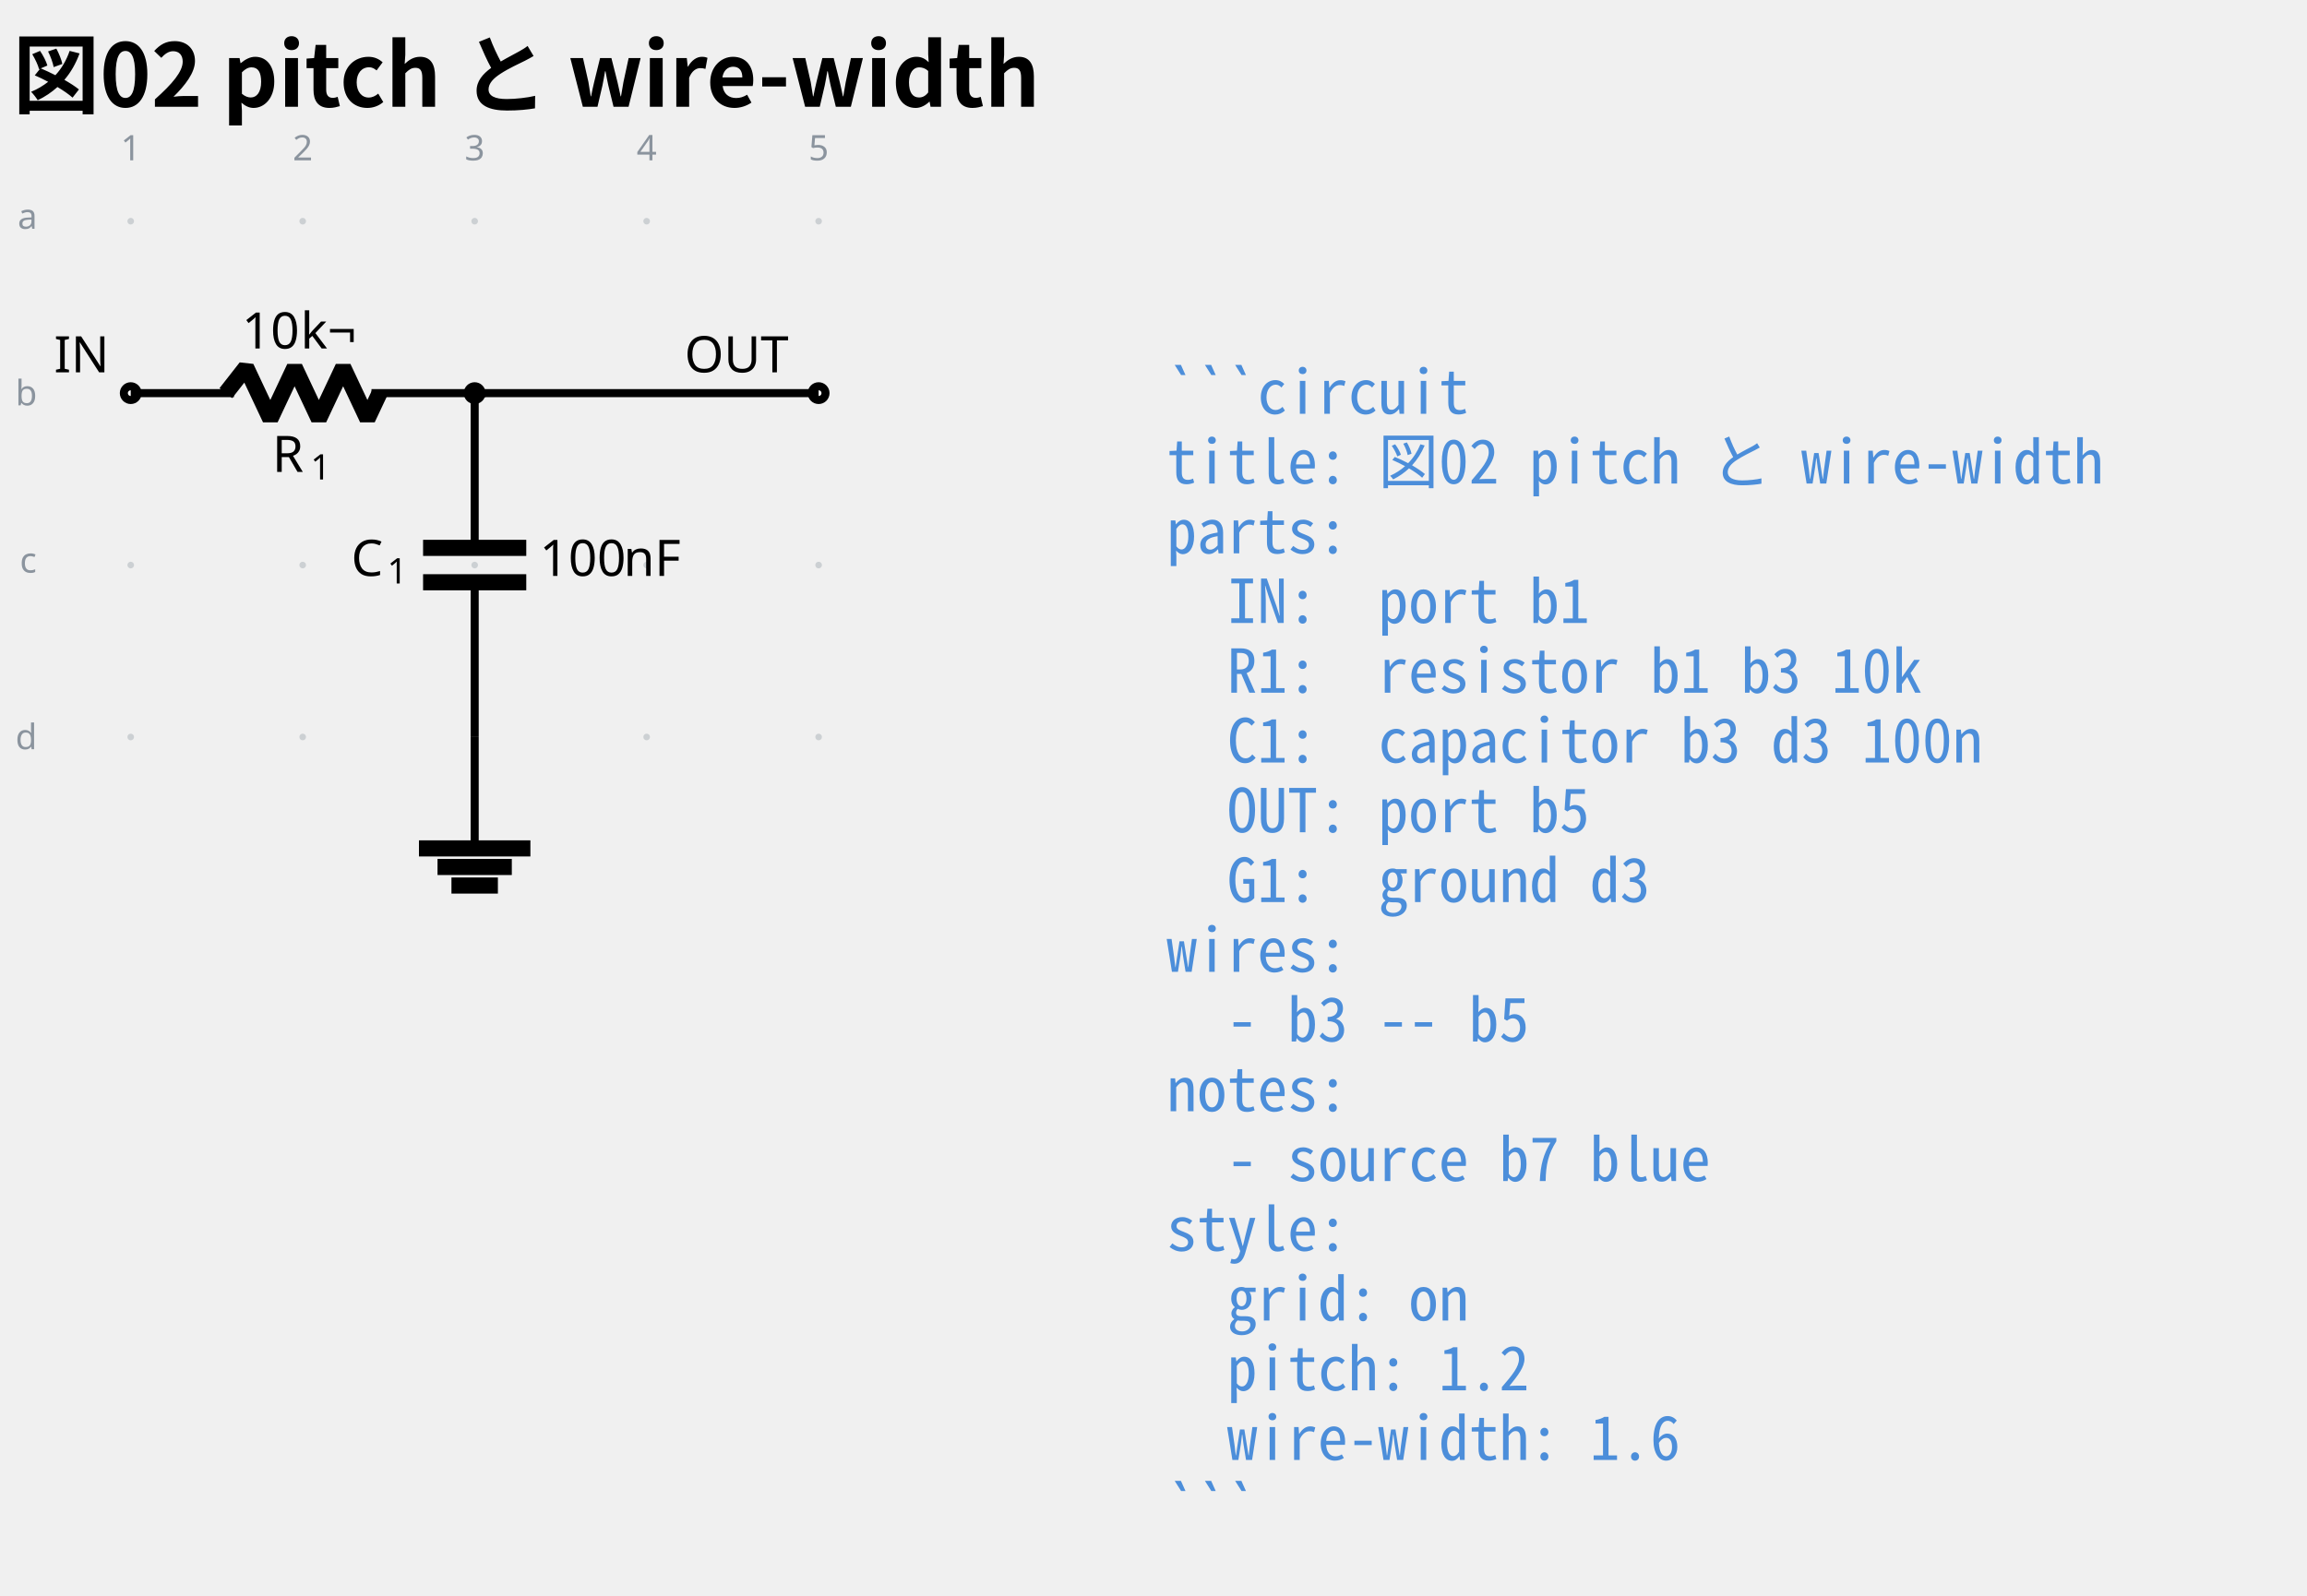
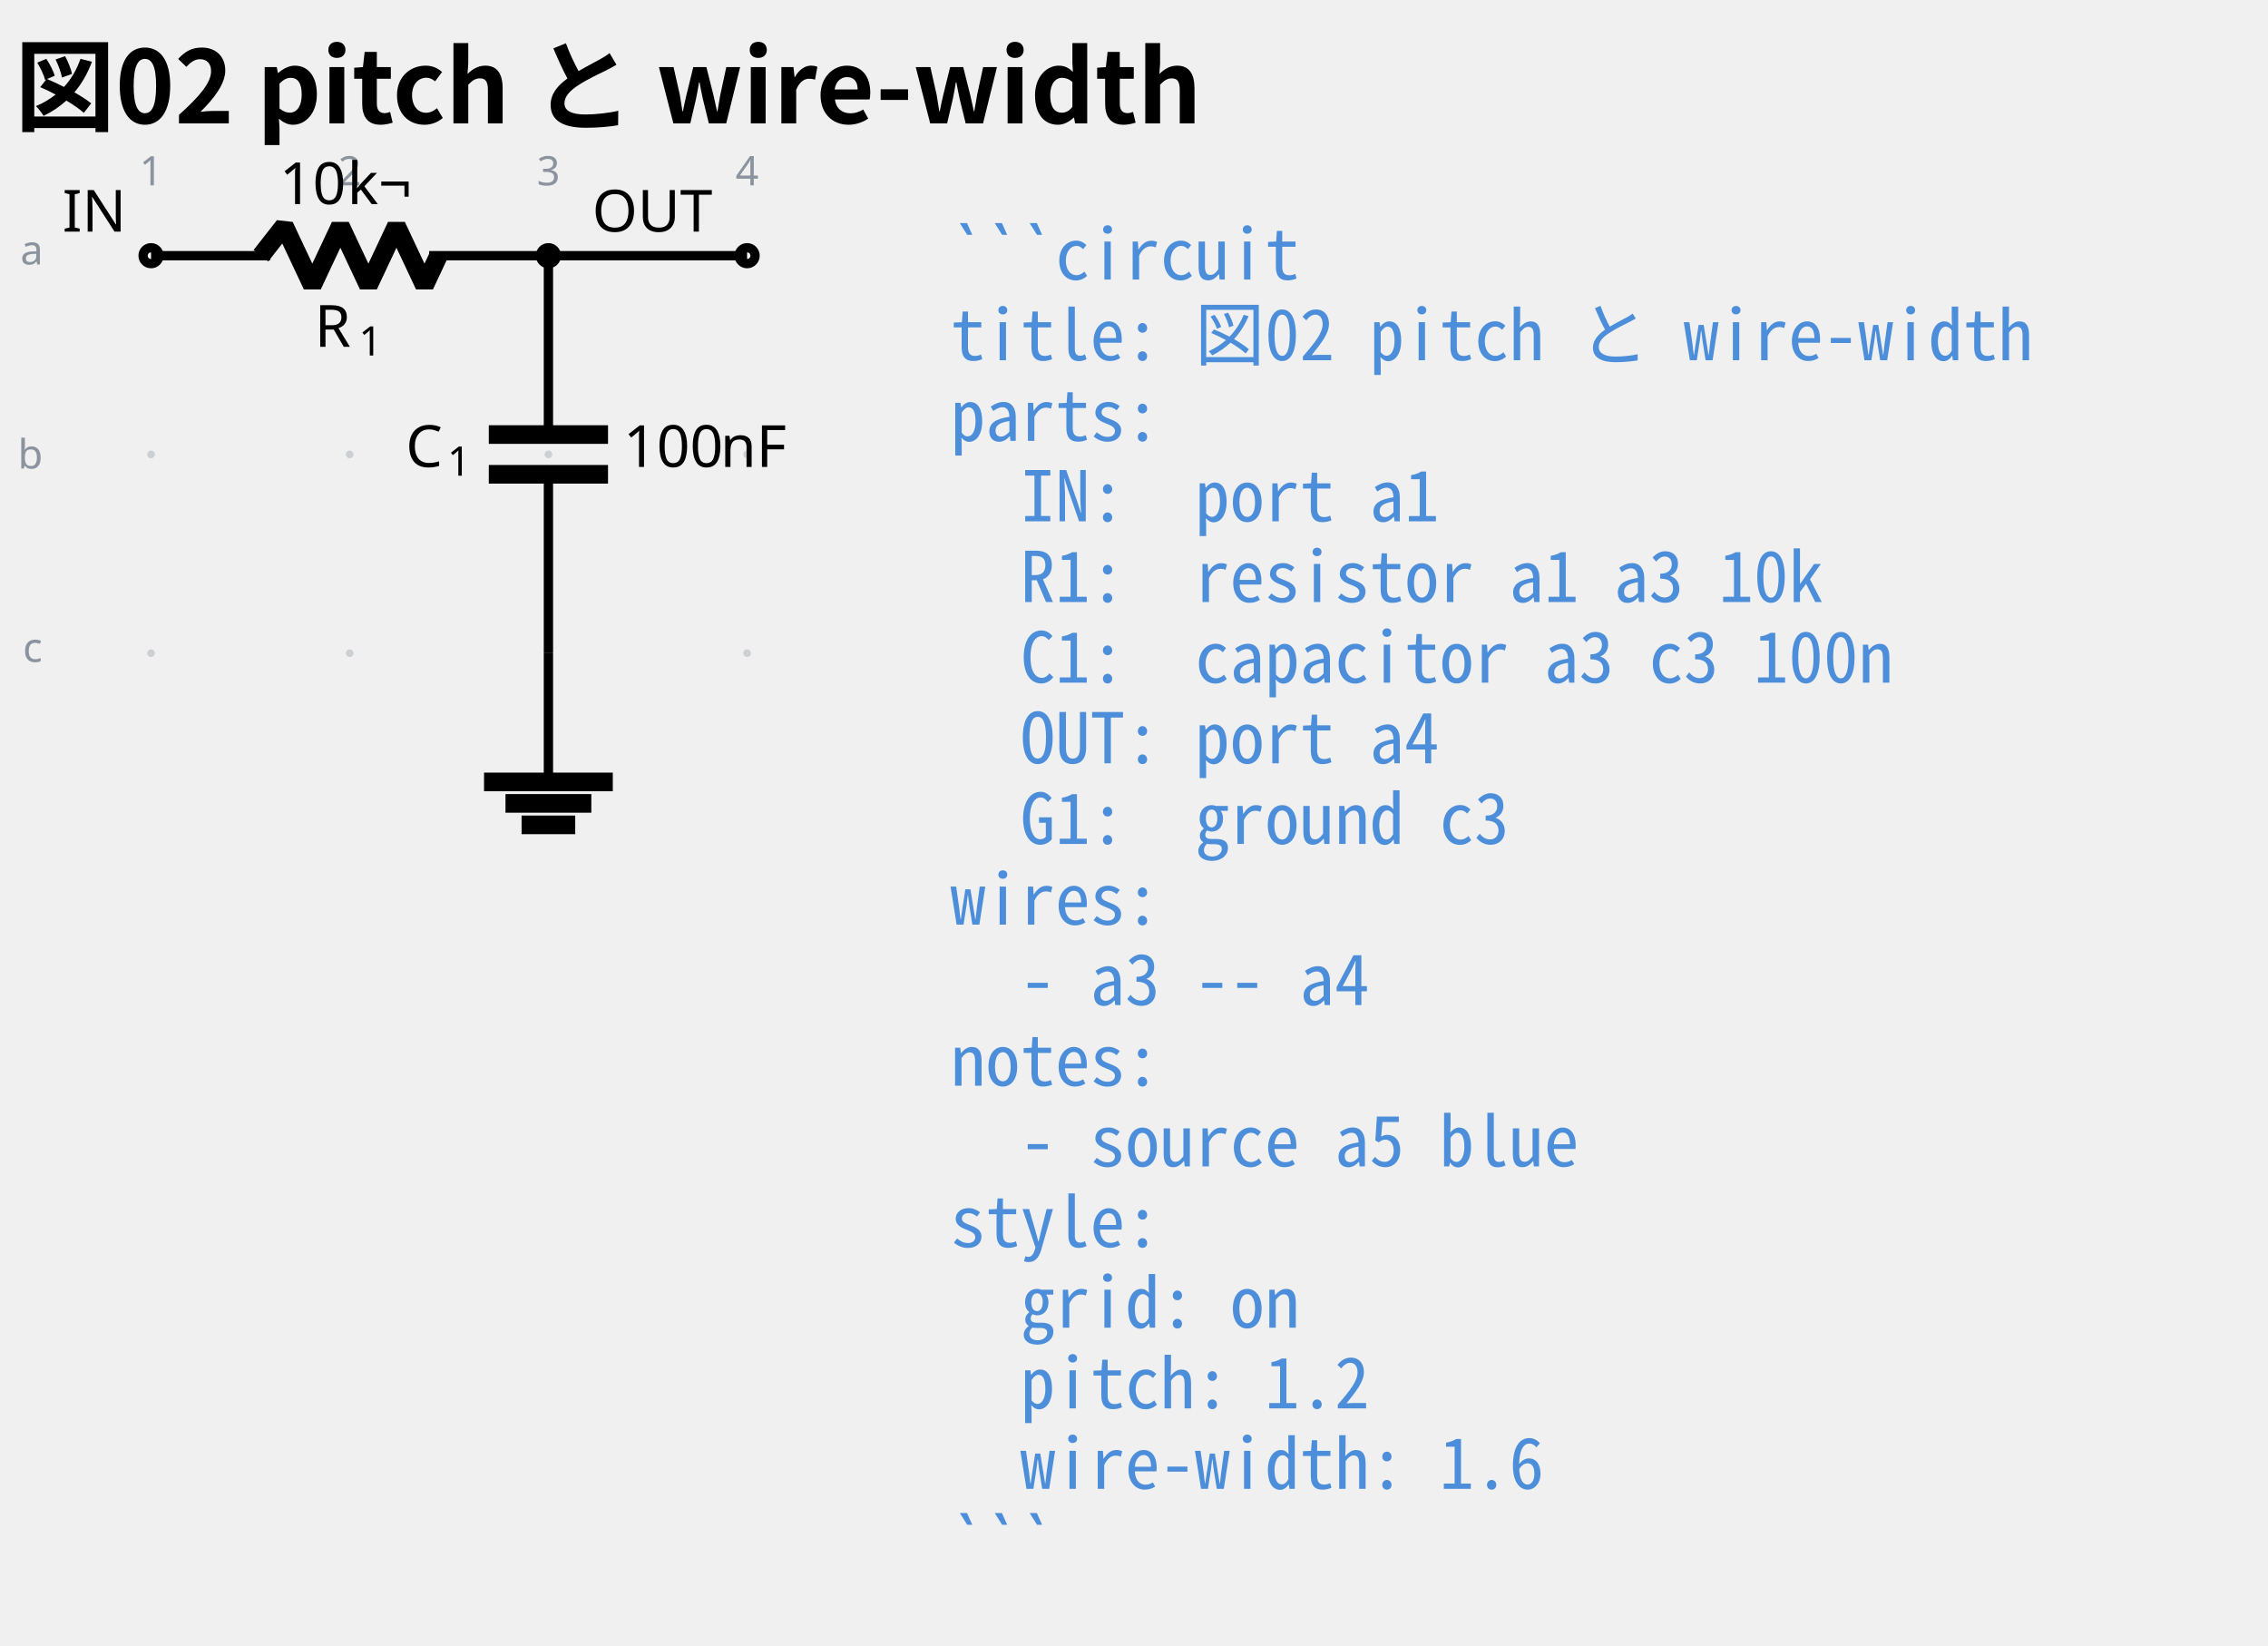
- <svg xmlns="http://www.w3.org/2000/svg" data-circuit-fence="0.1.0" fill="currentColor" width="610.695" height="422.444" viewBox="-72 -72 458.021 316.833">
+ <svg xmlns="http://www.w3.org/2000/svg" data-circuit-fence="0.1.0" fill="currentColor" width="519.647" height="376.92" viewBox="-72 -72 389.735 282.69">
  <g stroke="currentColor" stroke-miterlimit="10" stroke-width="1.6">
-     <path fill="#8b949e" fill-opacity=".35" stroke="none" stroke-opacity=".35" d="M-45.387-28.071a.66.66 0 1 0-1.32 0 .66.66 0 0 0 1.32 0M-45.387 6.072a.66.66 0 1 0-1.32 0 .66.66 0 0 0 1.32 0M-45.387 40.215a.66.66 0 1 0-1.32 0 .66.66 0 0 0 1.32 0M-45.387 74.359a.66.66 0 1 0-1.32 0 .66.66 0 0 0 1.32 0M-11.244-28.071a.66.66 0 1 0-1.32 0 .66.66 0 0 0 1.32 0M-11.244 6.072a.66.66 0 1 0-1.32 0 .66.66 0 0 0 1.32 0M-11.244 40.215a.66.66 0 1 0-1.32 0 .66.66 0 0 0 1.32 0M-11.244 74.359a.66.66 0 1 0-1.32 0 .66.66 0 0 0 1.32 0M22.9-28.071a.66.66 0 1 0-1.32 0 .66.66 0 0 0 1.32 0M22.9 6.072a.66.66 0 1 0-1.32 0 .66.66 0 0 0 1.32 0M22.9 40.215a.66.66 0 1 0-1.32 0 .66.66 0 0 0 1.32 0M22.9 74.359a.66.66 0 1 0-1.32 0 .66.66 0 0 0 1.32 0M57.043-28.071a.66.66 0 1 0-1.32 0 .66.66 0 0 0 1.32 0M57.043 6.072a.66.66 0 1 0-1.32 0 .66.66 0 0 0 1.32 0M57.043 40.215a.66.66 0 1 0-1.32 0 .66.66 0 0 0 1.32 0M57.043 74.359a.66.66 0 1 0-1.32 0 .66.66 0 0 0 1.32 0M91.186-28.071a.66.66 0 1 0-1.32 0 .66.66 0 0 0 1.32 0M91.186 6.072a.66.66 0 1 0-1.32 0 .66.66 0 0 0 1.32 0M91.186 40.215a.66.66 0 1 0-1.32 0 .66.66 0 0 0 1.32 0M91.186 74.359a.66.66 0 1 0-1.32 0 .66.66 0 0 0 1.32 0m-.66 0" />
+     <path fill="#8b949e" fill-opacity=".35" stroke="none" stroke-opacity=".35" d="M-45.387-28.071a.66.66 0 1 0-1.32 0 .66.66 0 0 0 1.32 0M-45.387 6.072a.66.66 0 1 0-1.32 0 .66.66 0 0 0 1.32 0M-45.387 40.215a.66.66 0 1 0-1.32 0 .66.66 0 0 0 1.32 0M-11.244-28.071a.66.66 0 1 0-1.32 0 .66.66 0 0 0 1.32 0M-11.244 6.072a.66.66 0 1 0-1.32 0 .66.66 0 0 0 1.32 0M-11.244 40.215a.66.66 0 1 0-1.32 0 .66.66 0 0 0 1.32 0M22.9-28.071a.66.66 0 1 0-1.32 0 .66.66 0 0 0 1.32 0M22.9 6.072a.66.66 0 1 0-1.32 0 .66.66 0 0 0 1.32 0M22.9 40.215a.66.66 0 1 0-1.32 0 .66.66 0 0 0 1.32 0M57.043-28.071a.66.66 0 1 0-1.32 0 .66.66 0 0 0 1.32 0M57.043 6.072a.66.66 0 1 0-1.32 0 .66.66 0 0 0 1.32 0M57.043 40.215a.66.66 0 1 0-1.32 0 .66.66 0 0 0 1.32 0m-.66 0" />
    <g fill="#8b949e" stroke="#8b949e">
      <text x="-46.047" y="-28.071" fill="#8b949e" stroke="none" font-family="cmr7" font-size="7" transform="translate(-1.993 -12.085)">1</text>
    </g>
    <g fill="#8b949e" stroke="#8b949e">
      <text x="-46.047" y="-28.071" fill="#8b949e" stroke="none" font-family="cmr7" font-size="7" transform="translate(32.15 -12.085)">2</text>
    </g>
    <g fill="#8b949e" stroke="#8b949e">
      <text x="-46.047" y="-28.071" fill="#8b949e" stroke="none" font-family="cmr7" font-size="7" transform="translate(66.293 -12.085)">3</text>
    </g>
    <g fill="#8b949e" stroke="#8b949e">
      <text x="-46.047" y="-28.071" fill="#8b949e" stroke="none" font-family="cmr7" font-size="7" transform="translate(100.437 -12.085)">4</text>
    </g>
    <g fill="#8b949e" stroke="#8b949e">
-       <text x="-46.047" y="-28.071" fill="#8b949e" stroke="none" font-family="cmr7" font-size="7" transform="translate(134.58 -12.085)">5</text>
-     </g>
-     <g fill="#8b949e" stroke="#8b949e">
      <text x="-46.047" y="-28.071" fill="#8b949e" stroke="none" font-family="cmr7" font-size="7" transform="translate(-22.46 1.507)">a</text>
    </g>
    <g fill="#8b949e" stroke="#8b949e">
      <text x="-46.047" y="-28.071" fill="#8b949e" stroke="none" font-family="cmr7" font-size="7" transform="translate(-22.89 36.574)">b</text>
    </g>
    <g fill="#8b949e" stroke="#8b949e">
      <text x="-46.047" y="-28.071" fill="#8b949e" stroke="none" font-family="cmr7" font-size="7" transform="translate(-22.029 69.793)">c</text>
    </g>
-     <g fill="#8b949e" stroke="#8b949e">
-       <text x="-46.047" y="-28.071" fill="#8b949e" stroke="none" font-family="cmr7" font-size="7" transform="translate(-22.89 104.86)">d</text>
+     <g fill="#ffffff">
+       <path d="M-44.682-28.071a1.365 1.365 0 1 0-2.73 0 1.365 1.365 0 0 0 2.73 0Zm-1.365 0" />
+     </g>
+     <text x="-46.047" y="-28.071" stroke="none" font-family="cmr10" font-size="10" transform="translate(-15.244 -4.133)">IN</text>
+     <path fill="none" d="M-46.047-28.071h.8m-.8 0h20.486m27.314 0H22.24m-.8 0h.8" />
+     <g stroke-linejoin="bevel" stroke-width="3.2">
+       <path fill="none" d="m-27.161-28.071 4.01-5.122 4.818 10.243 4.82-10.243 4.818 10.243 4.82-10.243L.944-22.95l2.41-5.121" />
+     </g>
+     <g stroke="none">
+       <text x="-46.047" y="-28.071" font-family="cmmi10" font-size="10" transform="translate(28.104 15.648)">R</text>
+       <text x="-38.454" y="-26.571" font-family="cmr7" font-size="7" transform="translate(28.104 15.648)">1</text>
+     </g>
+     <g stroke="none" font-family="cmr10" font-size="10">
+       <text x="-46.047" y="-28.071" transform="translate(22.06 -8.863)">10</text>
+       <text x="-34.381" y="-28.071" transform="translate(22.06 -8.863)">k¬</text>
+     </g>
+     <path fill="none" d="M22.24-28.071v.8m0-.8V2.658m0 6.828v30.73m-.001-.801v.8" />
+     <g stroke-width="3.2">
+       <path fill="none" d="M32.482 2.658H11.996m20.486 6.828H11.996" />
+     </g>
+     <g stroke="none">
+       <text x="-46.047" y="-28.071" font-family="cmmi10" font-size="10" transform="translate(43.771 36.296)">C</text>
+       <text x="-38.9" y="-26.571" font-family="cmr7" font-size="7" transform="translate(43.771 36.296)">1</text>
+     </g>
+     <g stroke="none" font-family="cmr10" font-size="10">
+       <text x="-46.047" y="-28.071" transform="translate(81.168 36.296)">100</text>
+       <text x="-29.381" y="-28.071" transform="translate(81.168 36.296)">nF</text>
    </g>
    <g fill="#ffffff">
-       <path d="M-44.682 6.072a1.365 1.365 0 1 0-2.73 0 1.365 1.365 0 0 0 2.73 0Zm-1.365 0" />
+       <path d="M57.748-28.071a1.365 1.365 0 1 0-2.73 0 1.365 1.365 0 0 0 2.73 0Zm-1.365 0" />
    </g>
-     <text x="-46.047" y="-28.071" stroke="none" font-family="cmr10" font-size="10" transform="translate(-15.244 30.01)">IN</text>
-     <path fill="none" d="M-46.047 6.072h.8m-.8 0h20.486m27.314 0H22.24m-.8 0h.8" />
-     <g stroke-linejoin="bevel" stroke-width="3.2">
-       <path fill="none" d="m-27.161 6.072 4.01-5.122 4.818 10.243L-13.513.95l4.818 10.243L-3.875.95.944 11.193l2.41-5.121" />
-     </g>
-     <g stroke="none">
-       <text x="-46.047" y="-28.071" font-family="cmmi10" font-size="10" transform="translate(28.104 49.791)">R</text>
-       <text x="-38.454" y="-26.571" font-family="cmr7" font-size="7" transform="translate(28.104 49.791)">1</text>
-     </g>
-     <g stroke="none" font-family="cmr10" font-size="10">
-       <text x="-46.047" y="-28.071" transform="translate(22.06 25.28)">10</text>
-       <text x="-34.381" y="-28.071" transform="translate(22.06 25.28)">k¬</text>
-     </g>
-     <path fill="none" d="M22.24 6.072v.8m0-.8v30.73m0 6.828v30.729m-.001-.8v.8" />
-     <g stroke-width="3.2">
-       <path fill="none" d="M32.482 36.801H11.996m20.486 6.829H11.996" />
-     </g>
-     <g stroke="none">
-       <text x="-46.047" y="-28.071" font-family="cmmi10" font-size="10" transform="translate(43.771 70.44)">C</text>
-       <text x="-38.9" y="-26.571" font-family="cmr7" font-size="7" transform="translate(43.771 70.44)">1</text>
-     </g>
-     <g stroke="none" font-family="cmr10" font-size="10">
-       <text x="-46.047" y="-28.071" transform="translate(81.168 70.44)">100</text>
-       <text x="-29.381" y="-28.071" transform="translate(81.168 70.44)">nF</text>
-     </g>
-     <g fill="#ffffff">
-       <path d="M91.891 6.072a1.365 1.365 0 1 0-2.73 0 1.365 1.365 0 0 0 2.73 0Zm-1.365 0" />
-     </g>
-     <text x="-46.047" y="-28.071" stroke="none" font-family="cmr10" font-size="10" transform="translate(109.94 30.01)">OUT</text>
-     <path fill="none" d="M22.24 74.359v22.125" />
-     <path fill="none" stroke-width="3.2" d="M11.177 96.484h22.125m-18.438 3.687h14.75m-11.984 3.688h9.218" />
-     <path fill="none" d="M22.24 6.072h68.286" />
-     <path d="M23.605 6.072a1.365 1.365 0 1 0-2.731 0 1.365 1.365 0 0 0 2.73 0Zm-1.366 0" />
+     <text x="-46.047" y="-28.071" stroke="none" font-family="cmr10" font-size="10" transform="translate(75.797 -4.133)">OUT</text>
+     <path fill="none" d="M22.24 40.215V62.34" />
+     <path fill="none" stroke-width="3.2" d="M11.177 62.34h22.125m-18.438 3.687h14.75M17.63 69.715h9.218" />
+     <path fill="none" d="M22.24-28.071h34.143" />
+     <path d="M23.605-28.071a1.365 1.365 0 1 0-2.731 0 1.365 1.365 0 0 0 2.73 0Zm-1.366 0" />
    <g>
-       <text x="-46.047" y="-28.071" fill="#4c8eda" stroke="none" font-family="'Noto Sans Mono CJK JP',ui-monospace,'SFMono-Regular',Consolas,'Liberation Mono',monospace" font-size="12" transform="translate(205.66 38.243)" xml:space="preserve">```circuit</text>
+       <text x="-46.047" y="-28.071" fill="#4c8eda" stroke="none" font-family="'Noto Sans Mono CJK JP',ui-monospace,'SFMono-Regular',Consolas,'Liberation Mono',monospace" font-size="12" transform="translate(137.373 4.1)" xml:space="preserve">```circuit</text>
    </g>
    <g>
-       <text x="-46.047" y="-28.071" fill="#4c8eda" stroke="none" font-family="'Noto Sans Mono CJK JP',ui-monospace,'SFMono-Regular',Consolas,'Liberation Mono',monospace" font-size="12" transform="translate(205.66 52.1)" xml:space="preserve">title: 図02 pitch と wire-width</text>
+       <text x="-46.047" y="-28.071" fill="#4c8eda" stroke="none" font-family="'Noto Sans Mono CJK JP',ui-monospace,'SFMono-Regular',Consolas,'Liberation Mono',monospace" font-size="12" transform="translate(137.373 17.956)" xml:space="preserve">title: 図02 pitch と wire-width</text>
    </g>
    <g>
-       <text x="-46.047" y="-28.071" fill="#4c8eda" stroke="none" font-family="'Noto Sans Mono CJK JP',ui-monospace,'SFMono-Regular',Consolas,'Liberation Mono',monospace" font-size="12" transform="translate(205.66 65.956)" xml:space="preserve">parts:</text>
+       <text x="-46.047" y="-28.071" fill="#4c8eda" stroke="none" font-family="'Noto Sans Mono CJK JP',ui-monospace,'SFMono-Regular',Consolas,'Liberation Mono',monospace" font-size="12" transform="translate(137.373 31.813)" xml:space="preserve">parts:</text>
    </g>
    <g>
-       <text x="-46.047" y="-28.071" fill="#4c8eda" stroke="none" font-family="'Noto Sans Mono CJK JP',ui-monospace,'SFMono-Regular',Consolas,'Liberation Mono',monospace" font-size="12" transform="translate(205.66 79.784)" xml:space="preserve">  IN:  port b1</text>
+       <text x="-46.047" y="-28.071" fill="#4c8eda" stroke="none" font-family="'Noto Sans Mono CJK JP',ui-monospace,'SFMono-Regular',Consolas,'Liberation Mono',monospace" font-size="12" transform="translate(137.373 45.641)" xml:space="preserve">  IN:  port a1</text>
    </g>
    <g>
-       <text x="-46.047" y="-28.071" fill="#4c8eda" stroke="none" font-family="'Noto Sans Mono CJK JP',ui-monospace,'SFMono-Regular',Consolas,'Liberation Mono',monospace" font-size="12" transform="translate(205.66 93.64)" xml:space="preserve">  R1:  resistor b1 b3 10k</text>
+       <text x="-46.047" y="-28.071" fill="#4c8eda" stroke="none" font-family="'Noto Sans Mono CJK JP',ui-monospace,'SFMono-Regular',Consolas,'Liberation Mono',monospace" font-size="12" transform="translate(137.373 59.498)" xml:space="preserve">  R1:  resistor a1 a3 10k</text>
    </g>
    <g>
-       <text x="-46.047" y="-28.071" fill="#4c8eda" stroke="none" font-family="'Noto Sans Mono CJK JP',ui-monospace,'SFMono-Regular',Consolas,'Liberation Mono',monospace" font-size="12" transform="translate(205.66 107.497)" xml:space="preserve">  C1:  capacitor b3 d3 100n</text>
+       <text x="-46.047" y="-28.071" fill="#4c8eda" stroke="none" font-family="'Noto Sans Mono CJK JP',ui-monospace,'SFMono-Regular',Consolas,'Liberation Mono',monospace" font-size="12" transform="translate(137.373 73.354)" xml:space="preserve">  C1:  capacitor a3 c3 100n</text>
    </g>
    <g>
-       <text x="-46.047" y="-28.071" fill="#4c8eda" stroke="none" font-family="'Noto Sans Mono CJK JP',ui-monospace,'SFMono-Regular',Consolas,'Liberation Mono',monospace" font-size="12" transform="translate(205.66 121.354)" xml:space="preserve">  OUT: port b5</text>
+       <text x="-46.047" y="-28.071" fill="#4c8eda" stroke="none" font-family="'Noto Sans Mono CJK JP',ui-monospace,'SFMono-Regular',Consolas,'Liberation Mono',monospace" font-size="12" transform="translate(137.373 87.21)" xml:space="preserve">  OUT: port a4</text>
    </g>
    <g>
-       <text x="-46.047" y="-28.071" fill="#4c8eda" stroke="none" font-family="'Noto Sans Mono CJK JP',ui-monospace,'SFMono-Regular',Consolas,'Liberation Mono',monospace" font-size="12" transform="translate(205.66 135.21)" xml:space="preserve">  G1:  ground d3</text>
+       <text x="-46.047" y="-28.071" fill="#4c8eda" stroke="none" font-family="'Noto Sans Mono CJK JP',ui-monospace,'SFMono-Regular',Consolas,'Liberation Mono',monospace" font-size="12" transform="translate(137.373 101.067)" xml:space="preserve">  G1:  ground c3</text>
    </g>
    <g>
-       <text x="-46.047" y="-28.071" fill="#4c8eda" stroke="none" font-family="'Noto Sans Mono CJK JP',ui-monospace,'SFMono-Regular',Consolas,'Liberation Mono',monospace" font-size="12" transform="translate(205.66 149.067)" xml:space="preserve">wires:</text>
+       <text x="-46.047" y="-28.071" fill="#4c8eda" stroke="none" font-family="'Noto Sans Mono CJK JP',ui-monospace,'SFMono-Regular',Consolas,'Liberation Mono',monospace" font-size="12" transform="translate(137.373 114.924)" xml:space="preserve">wires:</text>
    </g>
    <g>
-       <text x="-46.047" y="-28.071" fill="#4c8eda" stroke="none" font-family="'Noto Sans Mono CJK JP',ui-monospace,'SFMono-Regular',Consolas,'Liberation Mono',monospace" font-size="12" transform="translate(205.66 162.895)" xml:space="preserve">  - b3 -- b5</text>
+       <text x="-46.047" y="-28.071" fill="#4c8eda" stroke="none" font-family="'Noto Sans Mono CJK JP',ui-monospace,'SFMono-Regular',Consolas,'Liberation Mono',monospace" font-size="12" transform="translate(137.373 128.751)" xml:space="preserve">  - a3 -- a4</text>
    </g>
    <g>
-       <text x="-46.047" y="-28.071" fill="#4c8eda" stroke="none" font-family="'Noto Sans Mono CJK JP',ui-monospace,'SFMono-Regular',Consolas,'Liberation Mono',monospace" font-size="12" transform="translate(205.66 176.751)" xml:space="preserve">notes:</text>
+       <text x="-46.047" y="-28.071" fill="#4c8eda" stroke="none" font-family="'Noto Sans Mono CJK JP',ui-monospace,'SFMono-Regular',Consolas,'Liberation Mono',monospace" font-size="12" transform="translate(137.373 142.608)" xml:space="preserve">notes:</text>
    </g>
    <g>
-       <text x="-46.047" y="-28.071" fill="#4c8eda" stroke="none" font-family="'Noto Sans Mono CJK JP',ui-monospace,'SFMono-Regular',Consolas,'Liberation Mono',monospace" font-size="12" transform="translate(205.66 190.608)" xml:space="preserve">  - source b7 blue</text>
+       <text x="-46.047" y="-28.071" fill="#4c8eda" stroke="none" font-family="'Noto Sans Mono CJK JP',ui-monospace,'SFMono-Regular',Consolas,'Liberation Mono',monospace" font-size="12" transform="translate(137.373 156.464)" xml:space="preserve">  - source a5 blue</text>
    </g>
    <g>
-       <text x="-46.047" y="-28.071" fill="#4c8eda" stroke="none" font-family="'Noto Sans Mono CJK JP',ui-monospace,'SFMono-Regular',Consolas,'Liberation Mono',monospace" font-size="12" transform="translate(205.66 204.464)" xml:space="preserve">style:</text>
+       <text x="-46.047" y="-28.071" fill="#4c8eda" stroke="none" font-family="'Noto Sans Mono CJK JP',ui-monospace,'SFMono-Regular',Consolas,'Liberation Mono',monospace" font-size="12" transform="translate(137.373 170.32)" xml:space="preserve">style:</text>
    </g>
    <g>
-       <text x="-46.047" y="-28.071" fill="#4c8eda" stroke="none" font-family="'Noto Sans Mono CJK JP',ui-monospace,'SFMono-Regular',Consolas,'Liberation Mono',monospace" font-size="12" transform="translate(205.66 218.32)" xml:space="preserve">  grid: on</text>
+       <text x="-46.047" y="-28.071" fill="#4c8eda" stroke="none" font-family="'Noto Sans Mono CJK JP',ui-monospace,'SFMono-Regular',Consolas,'Liberation Mono',monospace" font-size="12" transform="translate(137.373 184.177)" xml:space="preserve">  grid: on</text>
    </g>
    <g>
-       <text x="-46.047" y="-28.071" fill="#4c8eda" stroke="none" font-family="'Noto Sans Mono CJK JP',ui-monospace,'SFMono-Regular',Consolas,'Liberation Mono',monospace" font-size="12" transform="translate(205.66 232.177)" xml:space="preserve">  pitch: 1.2</text>
+       <text x="-46.047" y="-28.071" fill="#4c8eda" stroke="none" font-family="'Noto Sans Mono CJK JP',ui-monospace,'SFMono-Regular',Consolas,'Liberation Mono',monospace" font-size="12" transform="translate(137.373 198.034)" xml:space="preserve">  pitch: 1.2</text>
    </g>
    <g>
-       <text x="-46.047" y="-28.071" fill="#4c8eda" stroke="none" font-family="'Noto Sans Mono CJK JP',ui-monospace,'SFMono-Regular',Consolas,'Liberation Mono',monospace" font-size="12" transform="translate(205.66 246.005)" xml:space="preserve">  wire-width: 1.6</text>
+       <text x="-46.047" y="-28.071" fill="#4c8eda" stroke="none" font-family="'Noto Sans Mono CJK JP',ui-monospace,'SFMono-Regular',Consolas,'Liberation Mono',monospace" font-size="12" transform="translate(137.373 211.862)" xml:space="preserve">  wire-width: 1.6</text>
    </g>
    <g>
-       <text x="-46.047" y="-28.071" fill="#4c8eda" stroke="none" font-family="'Noto Sans Mono CJK JP',ui-monospace,'SFMono-Regular',Consolas,'Liberation Mono',monospace" font-size="12" transform="translate(205.66 259.862)" xml:space="preserve">```</text>
+       <text x="-46.047" y="-28.071" fill="#4c8eda" stroke="none" font-family="'Noto Sans Mono CJK JP',ui-monospace,'SFMono-Regular',Consolas,'Liberation Mono',monospace" font-size="12" transform="translate(137.373 225.718)" xml:space="preserve">```</text>
    </g>
    <g>
      <text x="-46.047" y="-28.071" fill="currentColor" stroke="none" font-family="'Noto Sans CJK JP','Noto Sans JP','Hiragino Sans','Yu Gothic',sans-serif" font-size="17.28" transform="translate(-23.423 -22.729)" font-weight="bold">図02 pitch と wire-width</text>
    </g>
  </g>
</svg>
